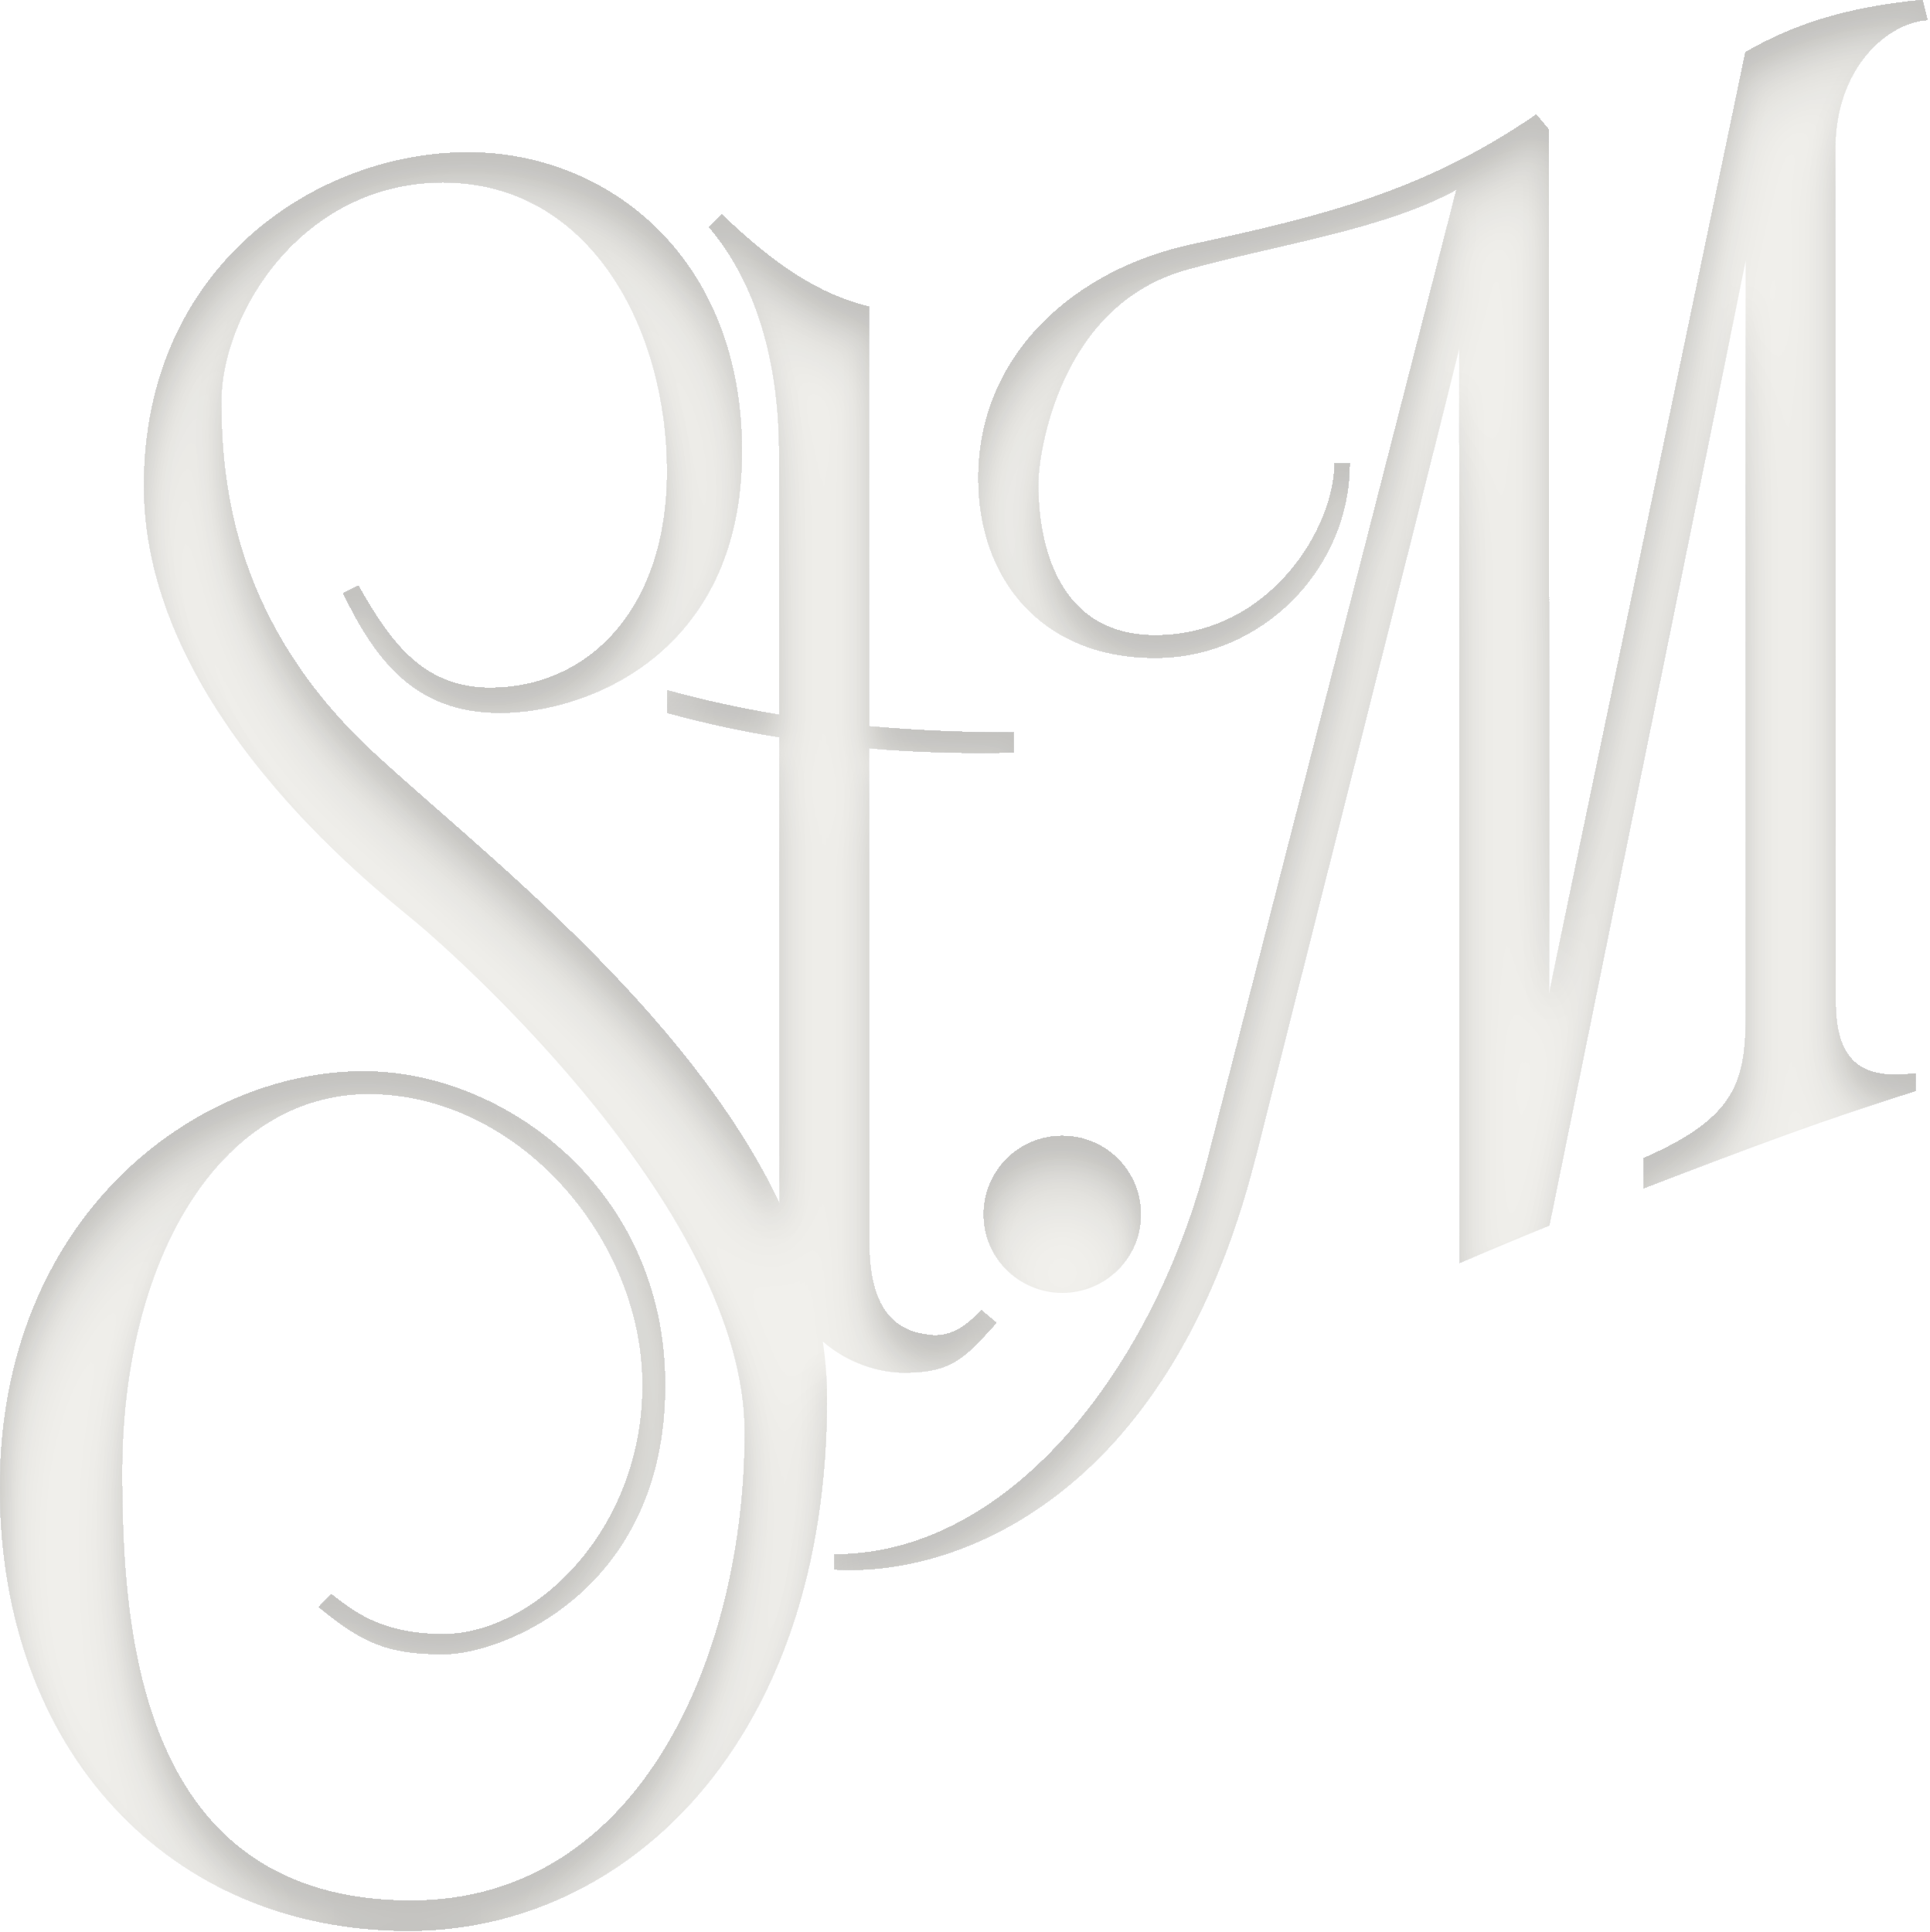
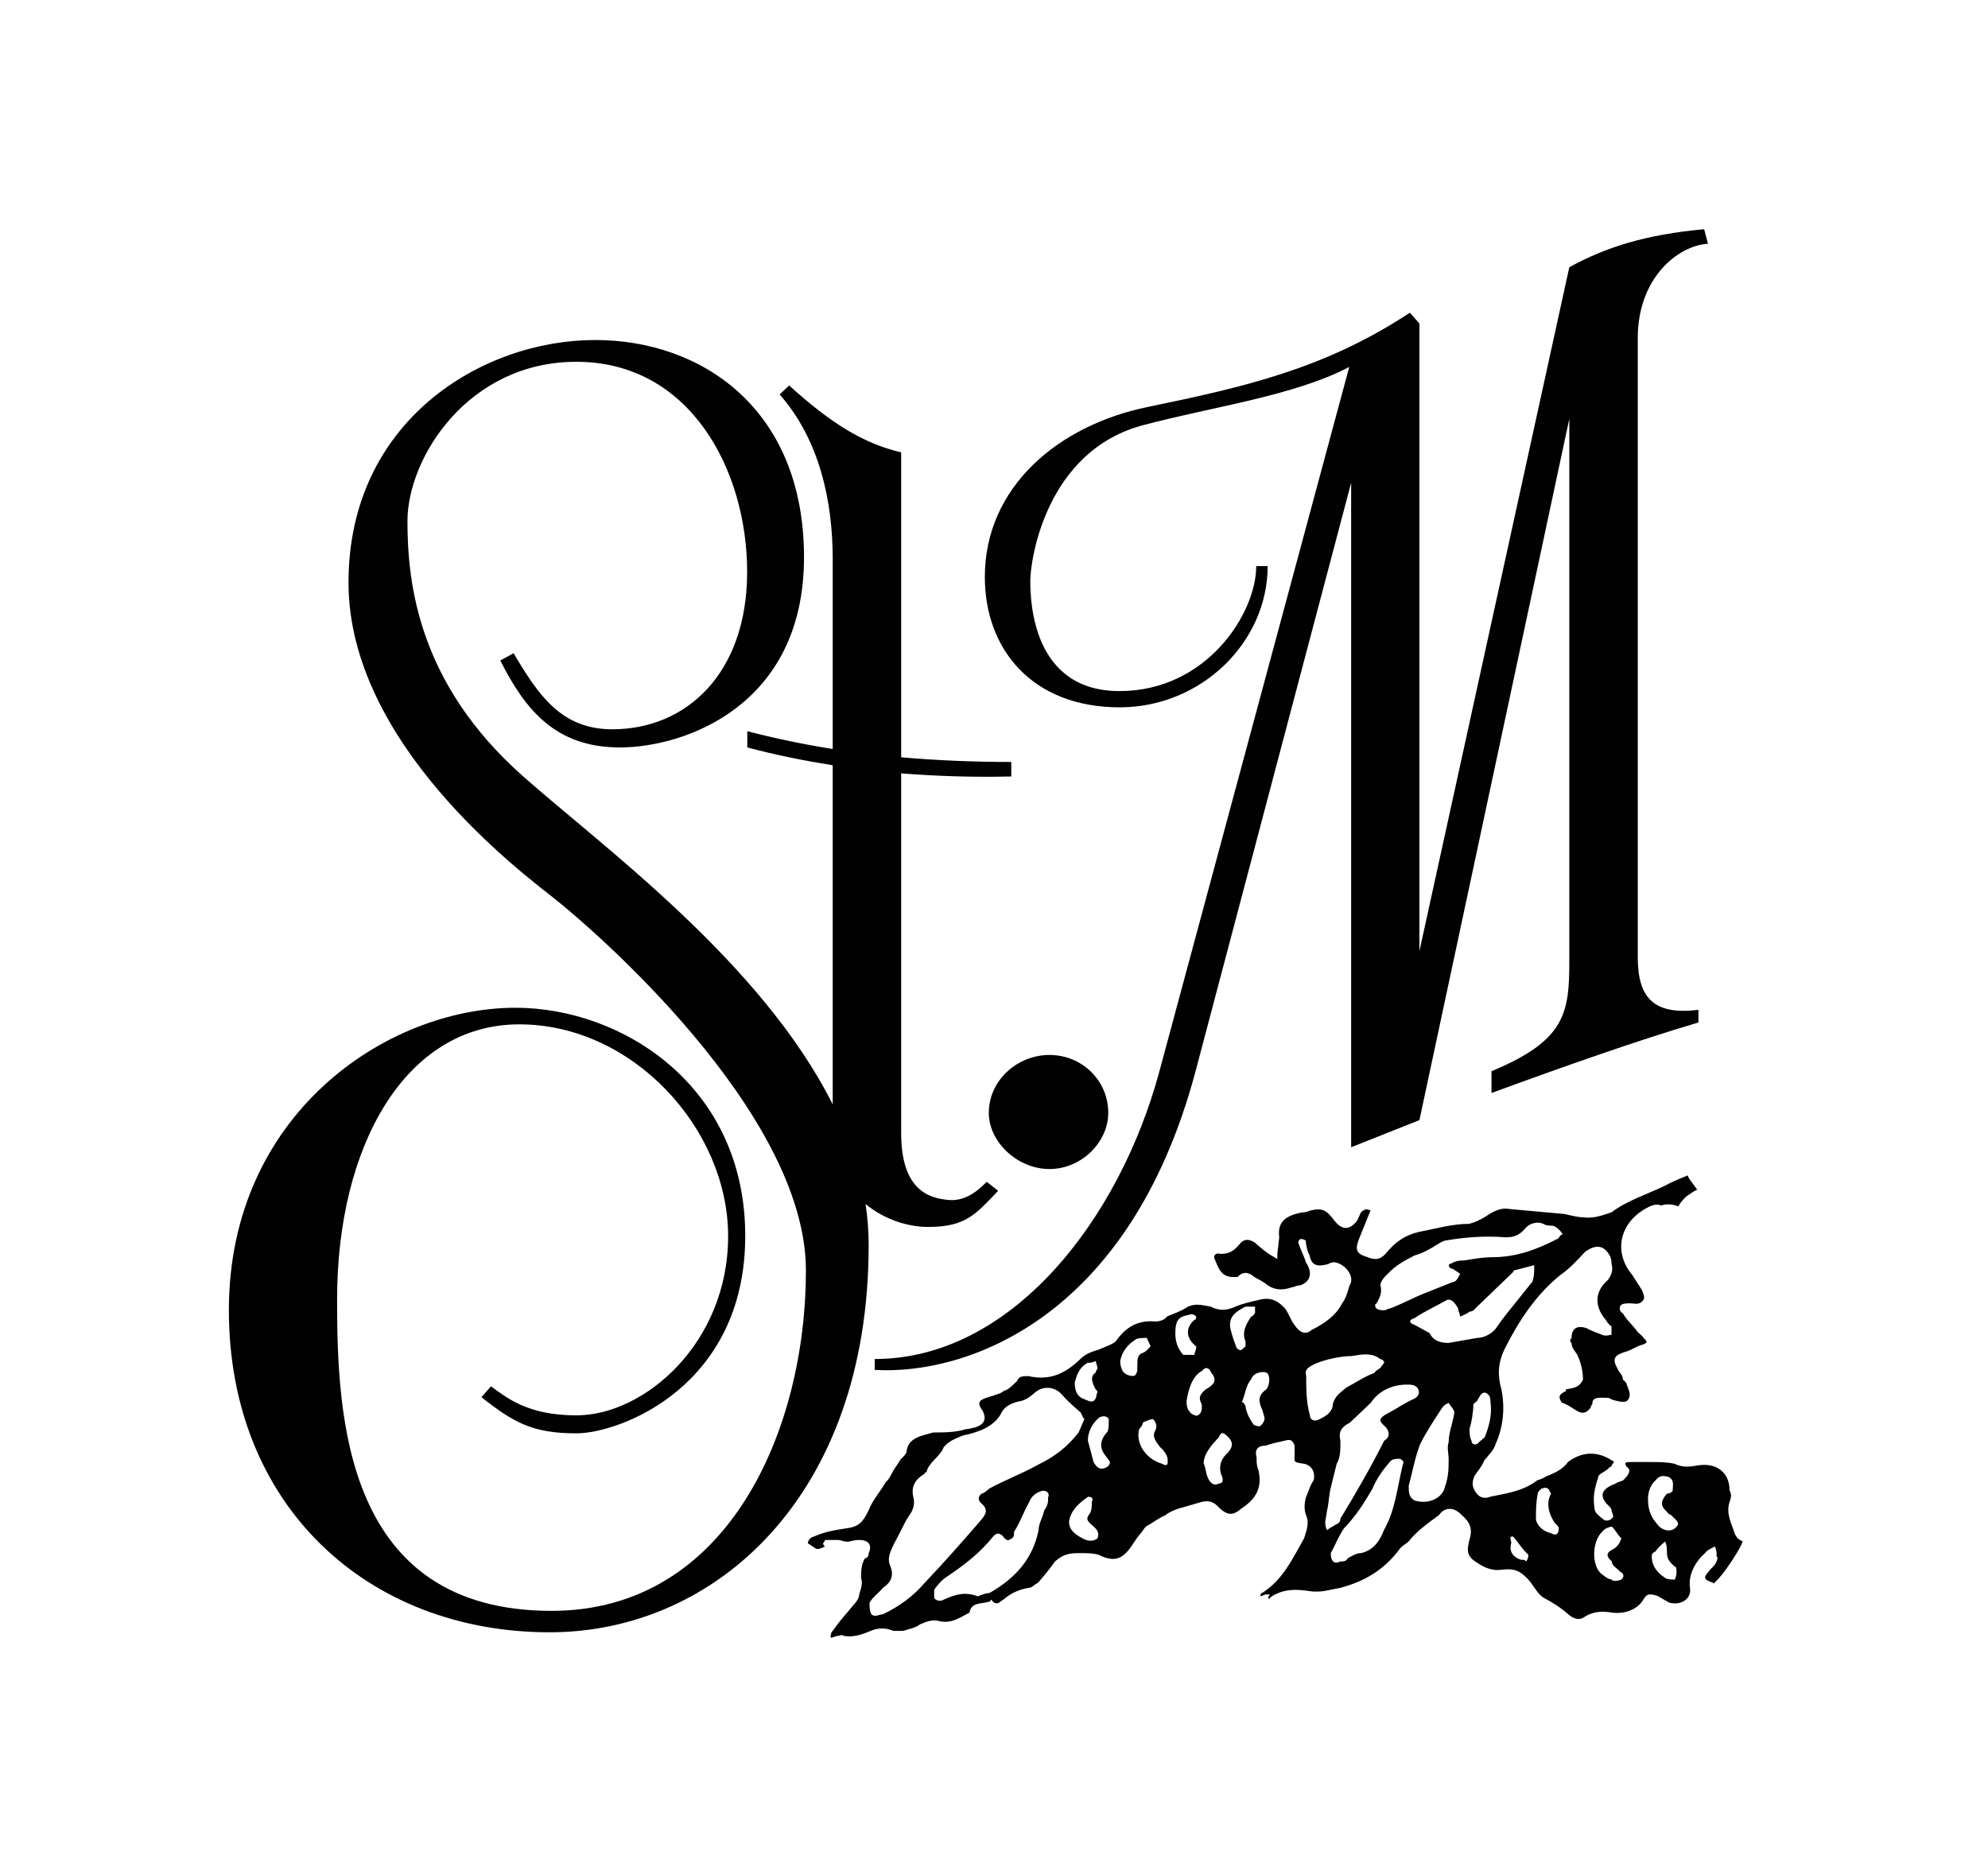
- <svg xmlns="http://www.w3.org/2000/svg" width="676" height="677" viewBox="0 0 676 677" fill="none">
-   <g filter="url(#filter0_i_903_261)">
-     <g filter="url(#filter1_i_903_261)">
-       <path d="M439.816 405.894L511.255 122.247L511.395 442.524L542.807 429.411L611.595 91.348L611.711 352.594C611.723 377.901 609.979 390.991 575.951 405.847V416.321C609.991 403.22 643.147 390.979 671.072 382.249V376.134C650.994 378.761 643.135 370.915 643.124 350.838L642.984 52.382C642.984 23.587 661.295 7.87 675.257 6.987L673.501 0C646.449 2.627 628.127 8.754 611.549 18.356L542.749 348.014L542.609 45.442L538.238 40.21C498.978 67.285 462.323 76.027 417.82 85.64C376.805 94.382 342.789 124.072 342.801 167.7C342.812 202.61 364.645 230.521 404.788 230.509C442.315 230.498 472.844 199.064 472.833 162.411H467.589C467.589 185.103 444.931 222.639 404.777 222.651C364.634 222.674 363.738 179.035 363.738 169.432C363.738 159.83 370.69 106.6 416.065 94.359C447.477 85.617 485.005 80.363 510.313 66.39L423.203 405.905C404.904 477.468 355.194 544.695 292.357 544.718V549.949C333.372 552.553 409.287 526.339 439.781 405.894" fill="#F1F0EC" />
-     </g>
-     <g filter="url(#filter2_i_903_261)">
-       <path d="M316.785 481.002C334.246 481.002 338.606 474.887 349.069 463.53L343.826 459.17C341.21 461.786 335.107 468.772 326.376 467.901C317.645 467.029 304.555 463.553 304.543 435.618L304.462 262.199C321.563 263.652 338.478 264.059 355.079 263.687V256.7C338.467 256.7 321.551 256.084 304.462 254.515L304.392 107.495C286.942 103.136 272.096 93.545 252.891 75.224L248.531 79.595C266.865 101.404 272.991 131.07 273.003 158.993L273.05 250.504C259.994 248.342 246.88 245.54 233.778 241.913V249.772C246.892 253.387 260.006 256.2 273.061 258.328L273.143 421.773C240.37 353.256 167.373 297.643 130.811 263.768C82.786 219.28 77.531 171.292 77.519 140.742C77.508 110.204 105.409 63.937 155.155 63.913C207.516 63.89 233.72 116.237 233.744 165.108C233.767 213.979 205.854 241.041 171.814 241.053C148.249 241.053 136.903 225.359 125.544 205.295L120.313 207.911C131.671 231.474 145.645 249.795 175.313 249.772C204.982 249.76 259.959 229.661 259.924 158.098C259.889 90.034 212.748 53.404 163.874 53.416C111.512 53.439 50.432 92.743 50.467 170.409C50.502 248.074 129.951 310 145.668 323.078C161.386 336.156 260.912 425.133 260.947 501.927C260.982 578.72 225.245 666.011 144.076 666.046C48.955 666.093 42.794 572.71 42.77 515.993C42.736 441.814 76.74 383.33 129.102 383.306C181.463 383.283 225.129 433.875 225.152 485.361C225.175 536.848 186.788 572.641 155.376 572.664C132.683 572.664 123.08 563.957 116.093 558.714L111.733 563.085C126.579 575.291 135.31 579.662 155.376 579.65C175.441 579.65 233.034 557.796 232.999 485.361C232.965 416.414 176.22 375.425 127.346 375.448C68.01 375.518 -0.046 427.039 2.38178e-05 521.282C0.047 613.781 59.418 676.59 143.192 676.555C219.119 676.52 289.779 611.037 289.721 489.732C289.721 483.106 289.209 476.561 288.279 470.086C297.033 477.689 308.008 480.99 316.773 480.99" fill="#F1F0EC" />
-     </g>
-     <g filter="url(#filter3_i_903_261)">
-       <path d="M372.178 453.043C387.361 453.043 399.672 440.732 399.672 425.55C399.672 410.368 387.361 398.057 372.178 398.057C356.995 398.057 344.684 410.368 344.684 425.55C344.684 440.732 356.995 453.043 372.178 453.043Z" fill="#F1F0EC" />
-     </g>
-   </g>
-   <defs>
-     <filter id="filter0_i_903_261" x="0" y="0" width="675.258" height="697.132" filterUnits="userSpaceOnUse" color-interpolation-filters="sRGB">
-       <feFlood flood-opacity="0" result="BackgroundImageFix" />
-       <feBlend mode="normal" in="SourceGraphic" in2="BackgroundImageFix" result="shape" />
-       <feColorMatrix in="SourceAlpha" type="matrix" values="0 0 0 0 0 0 0 0 0 0 0 0 0 0 0 0 0 0 127 0" result="hardAlpha" />
-       <feOffset dy="20.577" />
-       <feGaussianBlur stdDeviation="10.288" />
-       <feComposite in2="hardAlpha" operator="arithmetic" k2="-1" k3="1" />
-       <feColorMatrix type="matrix" values="0 0 0 0 0 0 0 0 0 0 0 0 0 0 0 0 0 0 0.1 0" />
-       <feBlend mode="normal" in2="shape" result="effect1_innerShadow_903_261" />
-     </filter>
-     <filter id="filter1_i_903_261" x="292.357" y="0" width="382.9" height="559.208" filterUnits="userSpaceOnUse" color-interpolation-filters="sRGB">
-       <feFlood flood-opacity="0" result="BackgroundImageFix" />
-       <feBlend mode="normal" in="SourceGraphic" in2="BackgroundImageFix" result="shape" />
-       <feColorMatrix in="SourceAlpha" type="matrix" values="0 0 0 0 0 0 0 0 0 0 0 0 0 0 0 0 0 0 127 0" result="hardAlpha" />
-       <feOffset dy="9.088" />
-       <feGaussianBlur stdDeviation="4.544" />
-       <feComposite in2="hardAlpha" operator="arithmetic" k2="-1" k3="1" />
-       <feColorMatrix type="matrix" values="0 0 0 0 0 0 0 0 0 0 0 0 0 0 0 0 0 0 0.1 0" />
-       <feBlend mode="normal" in2="shape" result="effect1_innerShadow_903_261" />
-     </filter>
-     <filter id="filter2_i_903_261" x="0" y="53.416" width="355.08" height="632.227" filterUnits="userSpaceOnUse" color-interpolation-filters="sRGB">
-       <feFlood flood-opacity="0" result="BackgroundImageFix" />
-       <feBlend mode="normal" in="SourceGraphic" in2="BackgroundImageFix" result="shape" />
-       <feColorMatrix in="SourceAlpha" type="matrix" values="0 0 0 0 0 0 0 0 0 0 0 0 0 0 0 0 0 0 127 0" result="hardAlpha" />
-       <feOffset dy="9.088" />
-       <feGaussianBlur stdDeviation="4.544" />
-       <feComposite in2="hardAlpha" operator="arithmetic" k2="-1" k3="1" />
-       <feColorMatrix type="matrix" values="0 0 0 0 0 0 0 0 0 0 0 0 0 0 0 0 0 0 0.1 0" />
-       <feBlend mode="normal" in2="shape" result="effect1_innerShadow_903_261" />
-     </filter>
-     <filter id="filter3_i_903_261" x="344.684" y="398.057" width="54.988" height="64.073" filterUnits="userSpaceOnUse" color-interpolation-filters="sRGB">
-       <feFlood flood-opacity="0" result="BackgroundImageFix" />
-       <feBlend mode="normal" in="SourceGraphic" in2="BackgroundImageFix" result="shape" />
-       <feColorMatrix in="SourceAlpha" type="matrix" values="0 0 0 0 0 0 0 0 0 0 0 0 0 0 0 0 0 0 127 0" result="hardAlpha" />
-       <feOffset dy="9.088" />
-       <feGaussianBlur stdDeviation="4.544" />
-       <feComposite in2="hardAlpha" operator="arithmetic" k2="-1" k3="1" />
-       <feColorMatrix type="matrix" values="0 0 0 0 0 0 0 0 0 0 0 0 0 0 0 0 0 0 0.1 0" />
-       <feBlend mode="normal" in2="shape" result="effect1_innerShadow_903_261" />
-     </filter>
-   </defs>
+ <svg xmlns="http://www.w3.org/2000/svg" width="115" height="108" viewBox="0 0 115 108" fill="none">
+   <path d="M64.11 64.38C64.11 62.49 62.57 61.03 60.71 61.03C58.85 61.03 57.2 62.5 57.2 64.38C57.2 66.06 58.85 67.63 60.71 67.63C62.57 67.63 64.11 66.06 64.11 64.38Z" fill="#010101" />
+   <path d="M50.09 69.67C51.19 70.58 52.57 70.98 53.68 70.98C55.88 70.98 56.43 70.25 57.74 68.89L57.08 68.37C56.75 68.68 55.98 69.52 54.88 69.42C53.78 69.32 52.13 68.9 52.13 65.55V44.74C54.28 44.91 56.41 44.97 58.5 44.92V44.08C56.41 44.08 54.28 44 52.13 43.81V26.17C49.93 25.65 48.07 24.49 45.65 22.3L45.1 22.82C47.41 25.44 48.17 29 48.17 32.35V43.33C46.53 43.07 44.88 42.73 43.23 42.3V43.24C44.88 43.68 46.53 44.01 48.17 44.27V63.89C44.05 55.67 34.87 48.99 30.27 44.92C24.23 39.58 23.57 33.82 23.57 30.15C23.57 26.48 27.08 20.93 33.34 20.93C39.93 20.93 43.22 27.21 43.22 33.08C43.22 38.95 39.71 42.19 35.42 42.19C32.46 42.19 31.14 40.2 29.71 37.79L28.94 38.21C30.37 41.04 32.12 43.24 35.86 43.24C39.6 43.24 46.51 40.83 46.51 32.24C46.51 23.65 40.58 19.67 34.43 19.67C27.84 19.67 20.16 24.38 20.16 33.7C20.16 43.02 30.15 50.46 32.13 52.03C34.11 53.6 46.62 64.28 46.62 73.5C46.62 82.72 42.12 93.19 31.91 93.19C19.94 93.19 19.5 81.98 19.5 75.18C19.5 66.28 23.45 59.26 30.04 59.26C36.63 59.26 42.12 65.33 42.12 71.51C42.12 77.69 37.29 81.88 33.34 81.88C30.49 81.88 29.28 80.83 28.4 80.2L27.85 80.83C29.72 82.3 30.81 82.92 33.34 82.92C35.87 82.92 43.11 80.2 43.11 71.5C43.11 62.8 35.97 58.3 29.82 58.3C22.35 58.3 13.24 64.48 13.24 75.79C13.24 87.1 21.26 94.43 31.8 94.43C41.35 94.43 50.25 86.58 50.25 72.02C50.25 71.22 50.19 70.44 50.07 69.66L50.09 69.67Z" fill="#010101" />
+   <path d="M64.77 40.92C69.49 40.92 73.33 37.15 73.33 32.75H72.67C72.67 35.47 69.82 39.98 64.76 39.98C59.7 39.98 59.6 34.74 59.6 33.59C59.6 32.44 60.48 26.05 66.19 24.58C70.14 23.53 74.86 22.9 78.05 21.23L67.07 61.97C64.76 70.56 58.51 78.62 50.6 78.62V79.25C55.76 79.56 65.31 76.42 69.16 61.97L78.16 27.93V66.37L82.11 64.8L90.78 24.23V55.58C90.78 58.62 90.56 60.19 86.28 61.97V63.23C90.56 61.66 94.74 60.19 98.25 59.15V58.42C95.72 58.73 94.74 57.79 94.74 55.38V19.55C94.74 16.09 97.05 14.21 98.8 14.1L98.58 13.26C95.18 13.57 92.87 14.31 90.78 15.46L82.11 55.02V18.72L81.56 18.09C76.62 21.34 72.01 22.38 66.41 23.54C61.25 24.59 56.97 28.15 56.97 33.38C56.97 37.57 59.72 40.92 64.77 40.92Z" fill="#010101" />
+   <path d="M100.38 88.8C100.16 88.13 99.83 87.56 100.05 86.89C100.16 86.6 100.16 86.41 100.05 86.22C100.05 85.17 99.28 84.59 98.18 84.78C97.63 84.88 97.3 84.88 96.86 84.68C96.42 84.58 95.98 84.58 95.54 84.58H94.33C94.11 84.58 93.89 84.58 94.11 84.87C94.44 85.06 94.11 85.44 93.89 85.64C93.67 85.74 93.56 85.74 93.45 85.83C92.68 86.12 92.46 86.5 93.01 87.07C93.23 87.26 93.23 87.36 93.23 87.45C93.34 87.64 93.34 87.83 93.23 87.83C93.23 87.93 92.9 88.02 92.79 87.93C92.57 87.74 92.24 87.55 92.24 87.26C92.13 86.59 92.24 86.11 92.46 85.44C92.46 85.25 92.9 85.15 93.12 84.87C93.193 84.87 93.23 84.837 93.23 84.77C93.34 84.58 93.45 84.58 93.23 84.48C92.35 83.91 91.47 84 90.7 84.58C90.37 85.06 89.82 85.25 89.38 85.44C89.27 85.54 88.94 85.63 88.94 85.63C88.06 86.3 87.07 86.4 86.19 86.59C85.97 86.69 85.64 86.69 85.42 86.4C85.2 86.11 85.09 85.83 85.31 85.35C85.53 85.06 85.75 84.78 85.86 84.49C86.08 84.2 86.41 83.92 86.52 83.53C86.96 82.57 87.07 81.42 86.85 80.37C86.63 79.6 86.63 78.84 87.07 77.98C87.84 76.45 88.83 74.92 90.25 73.77C90.8 73.39 91.24 72.91 91.68 72.43C92.34 71.95 92.78 72.05 93.11 72.62C93.22 72.81 93.22 73 93.22 73.1C93.33 73.48 93.22 73.77 93 74.06C92.23 74.73 92.23 75.59 92.89 76.36C93 76.55 93.11 76.65 93.22 76.74V77.22C93.11 77.22 92.89 77.32 92.67 77.22C92.45 77.12 92.12 77.03 91.79 76.84C91.24 76.65 90.91 76.84 90.91 77.41C90.8 77.51 90.8 77.6 90.91 77.7C90.91 77.99 91.13 78.18 91.24 78.37C91.46 78.85 91.57 79.33 91.57 79.81C91.35 80.29 91.02 80.29 90.58 80.38V80.48C90.14 80.67 90.14 80.86 90.36 81.15C90.69 81.25 90.91 81.44 91.24 81.63C91.57 81.82 91.79 81.73 92.01 81.44C92.01 81.34 92.12 81.25 92.12 81.15C92.12 80.86 92.45 80.86 92.67 80.86C93 80.86 93.11 80.86 93.22 80.96C93.55 81.06 93.88 81.15 94.1 81.06C94.43 80.77 94.21 80.39 94.1 80.1C94.1 80 93.99 79.91 93.88 79.81C93.88 79.52 93.66 79.43 93.55 79.14C93.22 78.57 93.44 78.37 94.1 78.18C94.43 78.08 94.65 77.89 94.98 77.8C95.31 77.7 95.31 77.61 95.09 77.42C94.98 77.23 94.76 77.13 94.65 76.94C94.43 76.65 94.1 76.37 93.88 75.98C93.66 75.88 93.66 75.6 93.77 75.5C93.88 75.4 94.1 75.4 94.32 75.4C94.54 75.4 94.76 75.5 94.98 75.3C95.2 75.11 95.09 74.92 94.98 74.63L94.43 73.77C93.22 72.33 93.77 70.52 95.53 69.75C95.76 69.67 95.96 69.67 96.09 69.74C96.39 69.64 96.73 69.65 97.09 69.79C97.1 69.76 97.12 69.73 97.14 69.7C97.22 69.56 97.34 69.43 97.45 69.31C97.54 69.21 97.65 69.15 97.76 69.07C97.87 68.99 97.98 68.92 98.1 68.86C98.13 68.85 98.15 68.84 98.18 68.83C98.05 68.64 97.91 68.45 97.77 68.27C97.71 68.19 97.66 68.1 97.63 68C97.21 68.17 96.77 68.34 96.3 68.6C95.31 69.08 94.1 69.46 93.23 70.13C92.68 70.32 92.13 70.51 91.58 70.42C91.25 70.42 90.92 70.32 90.48 70.23L87.3 69.94C86.75 69.84 86.31 70.13 85.87 70.42C85.54 70.61 85.32 70.71 84.99 70.8C84 70.8 83.01 71.09 82.03 71.28C81.26 71.47 80.71 71.85 80.16 72.52C79.83 72.9 79.5 72.9 79.06 72.71C78.4 72.52 78.4 72.23 78.62 71.66L79.28 70.03C79.06 69.93 78.95 69.93 78.73 70.13L78.51 70.61C78.07 71.18 77.63 71.18 77.19 70.61C76.75 70.04 76.53 69.84 75.76 70.04C75.613 70.107 75.467 70.14 75.32 70.14C74.33 70.33 73.89 70.71 74 71.58L73.89 72.54V72.83L73.56 72.64C73.23 72.45 72.9 72.16 72.57 71.87C72.24 71.68 72.02 71.68 71.8 71.87C71.47 72.25 71.25 72.54 70.59 72.54C70.37 72.44 70.15 72.64 70.26 72.83C70.48 73.31 70.59 73.88 71.36 73.88H71.58C71.873 73.56 72.203 73.56 72.57 73.88C72.9 74.07 73.12 74.17 73.34 74.36C73.78 74.65 74.22 74.65 74.77 74.46C74.88 74.46 74.99 74.36 75.21 74.36C75.76 74.17 75.98 73.69 75.54 73.02C75.43 72.64 75.21 72.25 75.1 71.87C75.1 71.77 75.21 71.68 75.21 71.68C75.32 71.68 75.43 71.68 75.54 71.78C75.54 72.07 75.65 72.45 75.76 72.64C75.87 73.21 76.2 73.31 76.86 73.12C76.97 73.02 77.19 73.02 77.19 73.02C77.85 73.12 78.4 73.88 78.07 74.36C77.96 74.74 77.85 75.13 77.63 75.41C77.3 76.08 76.64 76.56 75.87 76.94C75.54 77.23 75.21 77.13 74.88 76.65C74.66 76.36 74.55 75.98 74.33 75.69C73.89 75.21 73.45 75.02 72.79 75.21C72.35 75.31 71.91 75.4 71.47 75.59C71.03 75.78 70.59 75.88 70.04 75.59C69.49 75.49 69.16 75.4 68.72 75.59C68.28 75.88 67.95 75.97 67.51 76.16C67.4 76.35 67.07 76.45 66.85 76.45C65.75 76.35 65.09 76.83 64.54 77.6C64.32 77.79 63.99 77.89 63.55 78.08C63.22 78.18 62.89 78.27 62.56 78.56C61.68 79.42 60.8 79.9 59.49 79.61C59.16 79.61 58.94 79.61 58.83 79.9C58.61 80.09 58.39 80.38 58.06 80.47C57.84 80.66 57.62 80.66 57.4 80.76C56.74 80.95 56.41 81.05 56.85 81.62C57.07 82.1 56.96 82.39 56.41 82.58C56.3 82.58 56.08 82.68 55.86 82.68C55.31 82.87 54.54 82.87 53.99 82.87C53.33 83.06 52.56 83.16 52.45 83.92C52.45 84.11 52.23 84.3 52.12 84.4L51.68 85.07C51.57 85.26 51.46 85.55 51.24 85.74C50.91 86.31 50.47 86.79 50.25 87.37C49.92 88.04 49.7 88.33 48.93 88.42C48.27 88.52 47.72 88.61 47.06 88.9C46.95 88.9 46.73 89.09 46.73 89.28L47.17 89.57C47.28 89.67 47.5 89.57 47.72 89.47C47.72 89.47 47.61 89.37 47.61 89.28C47.72 89.18 47.72 89.09 47.72 89.09H48.49C48.6 89.09 48.82 89.19 49.04 89.19C49.15 89.19 49.37 89.09 49.7 89.09C50.25 89.09 50.47 89.38 50.25 89.86C50.25 90.05 50.14 90.15 50.03 90.15C49.81 90.53 49.81 90.92 49.81 91.3C49.92 91.59 49.81 91.87 49.7 92.26C49.7 92.55 49.37 92.83 49.15 93.12C48.82 93.5 48.49 93.89 48.16 94.36C48.05 94.46 48.05 94.65 48.05 94.74C48.27 94.74 48.27 94.64 48.49 94.64C48.49 94.64 48.71 94.54 48.82 94.64C49.37 94.74 49.92 94.54 50.36 94.35C50.8 94.16 51.24 94.16 51.68 94.35H52.23C52.56 94.25 53 94.16 53.22 93.97C53.66 93.78 53.99 93.68 54.32 93.78C55.09 93.97 55.64 93.49 56.08 93.3C56.19 92.63 56.85 92.82 57.29 92.63C57.29 92.53 57.4 92.53 57.4 92.63C57.73 92.92 57.84 92.63 58.06 92.53C58.5 92.15 58.94 91.96 59.49 91.86C59.71 91.86 59.82 91.67 60.04 91.57C60.37 91.19 60.7 90.8 61.03 90.33C61.47 89.95 61.8 89.85 62.35 89.85C62.9 89.85 63.23 89.85 63.56 89.95C64.33 90.33 64.77 90.24 65.21 89.76C65.54 89.38 65.65 89.09 65.98 88.71C66.09 88.61 66.2 88.33 66.42 88.23C66.64 88.13 66.97 87.85 67.41 87.66C67.63 87.47 68.07 87.28 68.51 87.18L69.5 86.89C69.94 86.79 70.16 86.89 70.38 87.08C70.93 87.65 71.26 87.75 71.81 87.27C72.69 86.7 73.02 86.03 72.8 85.07C72.69 84.78 72.69 84.59 72.69 84.3C72.58 83.92 72.69 83.63 73.24 83.63C73.46 83.53 73.9 83.44 74.34 83.34C74.67 83.24 74.78 83.34 74.89 83.63V84.11C74.89 84.59 74.78 84.59 75.44 84.68C75.88 84.78 76.1 85.16 75.99 85.64C75.77 85.93 75.66 86.41 75.55 86.6C75.44 86.98 75.44 87.37 75.55 87.65C75.77 88.13 75.55 88.61 75.44 88.99C74.78 90.14 74.23 91.38 73.02 92.15C72.91 92.15 72.91 92.34 72.91 92.34C73.02 92.34 73.13 92.24 73.24 92.24H73.46C73.24 92.53 73.46 92.53 73.46 92.43C74.23 91.86 75.11 91.95 75.77 92.05C76.43 92.15 76.98 91.95 77.53 91.86C78.96 91.48 80.06 90.81 80.93 89.66C81.04 89.47 81.26 89.37 81.48 89.18C81.92 88.61 82.58 88.13 83.24 87.65C83.57 87.17 84.12 87.17 84.56 87.65C85 88.03 85.22 88.42 85 89.09C84.89 89.57 84.78 89.95 85.33 90.33C85.77 90.62 86.21 90.9 86.87 90.81C87.64 90.71 87.97 90.91 88.41 91.38C88.74 91.76 88.96 92.24 89.29 92.43C89.84 92.72 90.28 93 90.72 93.39C90.94 93.58 91.27 93.77 91.6 93.58C92.15 93.2 92.7 93.2 93.25 93.29C94.02 93.39 94.68 93.1 95.01 92.62C95.23 92.24 95.34 92.14 95.89 92.33L96.55 92.71C97.21 92.9 97.87 92.52 97.76 91.85C97.65 91.08 98.09 90.32 98.64 89.84C98.75 89.65 99.08 89.55 99.19 89.46C99.3 89.65 99.3 89.84 99.3 90.03C99.41 90.13 99.3 90.32 99.3 90.32C99.19 90.61 99.08 90.61 98.86 90.89C98.53 91.27 98.53 91.37 99.08 91.56C99.1 91.58 99.12 91.59 99.14 91.61C99.53 91.23 99.79 90.88 100.16 90.33C100.36 90.03 100.64 89.57 100.74 89.35C100.74 89.35 100.78 89.26 100.81 89.16C100.61 89.1 100.46 88.96 100.39 88.79L100.38 88.8ZM62.94 78.84C63.05 78.84 63.16 78.84 63.38 78.74L63.49 79.12C63.49 79.22 63.38 79.31 63.38 79.41C63.05 79.6 63.16 79.98 63.38 80.37C63.38 80.37 63.49 80.47 63.49 80.56C63.38 80.66 63.49 80.85 63.27 81.04C63.16 81.14 62.94 81.04 62.72 80.94C62.39 80.84 62.17 80.56 62.17 79.98C62.28 79.6 62.39 79.12 62.94 78.83V78.84ZM60.63 86.6C60.63 86.89 60.63 87.08 60.41 87.37C60.3 87.85 60.08 88.14 60.08 88.52C59.75 90.15 58.76 91.3 57.23 92.16C57.01 92.16 56.79 92.26 56.57 92.35C55.8 92.06 55.25 92.25 54.59 92.54C54.48 92.64 54.15 92.64 54.04 92.44V91.96C54.26 91.67 54.48 91.39 54.81 91.19C55.8 90.52 56.68 89.85 57.45 88.89C57.67 88.637 57.89 88.67 58.11 88.99C58.33 89.18 58.33 89.09 58.55 88.99C58.66 88.89 58.66 88.8 58.66 88.61C58.99 88.13 59.21 87.46 59.54 86.89C59.65 86.6 59.87 86.41 60.09 86.32C60.42 86.13 60.75 86.32 60.64 86.61L60.63 86.6ZM59.97 84.78C59.09 85.26 58.1 85.64 57.22 86.12C57.11 86.22 56.89 86.41 56.78 86.41C56.56 86.6 56.56 86.79 56.78 86.98C57.22 87.36 57 87.65 56.67 88.03C55.68 89.18 54.58 90.42 53.49 91.57C52.83 92.34 52.06 92.91 51.07 93.39C50.85 93.39 50.63 93.58 50.41 93.39C50.3 93.2 50.3 92.91 50.3 92.72C50.52 92.34 50.85 92.15 51.07 91.86C51.51 91.57 51.73 91.19 51.51 90.62C51.29 90.14 51.51 89.76 51.73 89.28C52.06 88.71 52.28 88.13 52.61 87.65C52.83 87.36 52.94 86.98 52.83 86.6C52.72 86.12 52.83 85.64 53.49 85.26C53.49 85.16 53.6 85.16 53.6 85.16C53.71 84.59 54.37 84.3 54.59 83.72C54.92 83.34 55.25 83.24 55.69 83.05C56.57 82.86 57.45 82.57 57.89 81.81C58.11 81.33 58.55 81.14 59.1 81.04C59.43 80.94 59.65 80.75 59.87 80.56C60.31 80.18 60.97 80.18 61.41 80.66C61.74 81.04 62.07 81.33 62.51 81.71C62.62 81.9 62.62 82 62.73 82.09L62.4 82.86C61.74 83.72 60.97 84.3 59.98 84.77L59.97 84.78ZM63.49 88.99C63.27 89.18 62.94 89.18 62.61 88.99C62.06 88.7 61.84 88.42 61.84 88.03C61.95 87.36 62.39 86.98 62.94 86.59C63.16 86.59 63.27 86.69 63.16 86.88C63.16 87.07 63.16 87.36 63.05 87.55C62.83 87.84 62.83 87.93 63.16 88.22L63.27 88.32C63.49 88.51 63.6 88.7 63.49 88.99ZM64.03 84.87C63.7 85.06 63.48 84.97 63.26 84.58L62.93 83.34C62.93 82.86 63.15 82.38 63.59 82C63.81 81.9 64.03 81.9 64.14 82.1C64.14 82.39 64.14 82.77 64.03 82.87C63.59 83.35 63.59 83.83 64.03 84.31C64.14 84.5 64.36 84.6 64.03 84.88V84.87ZM65.79 79.22C65.79 79.41 65.68 79.6 65.57 79.6C65.46 79.6 65.24 79.6 65.02 79.41C64.91 79.31 64.8 79.03 64.8 78.74C64.91 78.17 65.24 77.78 65.68 77.5C65.79 77.4 66.12 77.4 66.34 77.4L66.56 77.88C66.45 77.98 66.34 78.17 66.12 78.26C65.79 78.36 65.79 78.64 65.79 79.03V79.22ZM67.22 84.68C66.23 84.39 65.68 83.44 65.9 82.67C66.01 82.57 66.12 82.38 66.12 82.29C66.34 82.19 66.56 82.1 66.67 82.1C66.78 82.1 66.89 82.39 66.89 82.48C66.89 82.57 66.89 82.67 66.78 82.86C66.67 83.15 66.89 83.43 67.11 83.72C67.33 83.91 67.55 84.2 67.55 84.49C67.55 84.68 67.55 84.87 67.22 84.68ZM68.43 78.36C68.1 77.98 67.99 77.59 67.99 77.12C67.99 76.35 68.21 76.16 68.76 76.07C68.98 75.97 69.09 76.07 69.2 76.17C69.2 76.17 69.2 76.36 69.09 76.36C68.54 76.84 68.65 77.41 69.09 77.8L69.2 77.9C69.2 78.09 69.09 78.28 69.09 78.38H68.43V78.36ZM69.52 81.23V81.52C69.52 81.62 69.41 81.9 69.19 81.9C69.19 81.9 68.86 81.8 68.86 81.71C68.64 81.52 68.64 81.23 68.64 81.04C68.75 80.37 68.97 79.6 69.52 79.32C69.74 79.03 69.96 79.13 70.07 79.42C70.4 79.8 70.29 80.09 69.74 80.38C69.41 80.67 69.3 80.86 69.52 81.24V81.23ZM71.06 84.01C70.62 84.39 70.51 84.78 70.62 85.25C70.73 85.44 70.84 85.82 70.51 85.82C70.18 86.01 69.96 85.72 69.85 85.44C69.74 85.16 69.74 84.87 69.63 84.67C69.63 84.1 70.07 83.62 70.51 83.14C70.62 82.85 70.73 82.85 70.95 83.04C71.28 83.33 71.39 83.61 71.06 84V84.01ZM71.5 77.88C71.39 77.59 71.28 77.31 71.17 76.83C71.06 76.16 71.5 75.87 72.05 75.59H72.6V75.97C72.49 76.07 72.49 76.16 72.38 76.16C72.05 76.64 71.83 77.12 72.05 77.6V77.89L71.83 78.08C71.72 78.18 71.5 77.98 71.5 77.89V77.88ZM73.26 80.37C72.71 80.75 72.82 81.14 73.04 81.61C73.04 81.71 73.15 81.9 73.15 82.09C73.15 82.19 73.04 82.38 72.93 82.47C72.93 82.57 72.49 82.47 72.49 82.37C72.27 82.08 72.05 81.6 72.05 81.32C71.94 81.22 71.94 81.13 71.94 81.13H71.83C72.05 80.65 72.05 80.17 72.38 79.79C72.49 79.41 73.04 79.31 73.26 79.41C73.48 79.51 73.48 80.08 73.26 80.37ZM79.63 75.4C79.85 75.02 79.96 74.73 79.85 74.35C79.85 74.16 80.07 73.87 80.29 73.68C80.73 73.2 81.28 72.91 81.83 72.63C82.16 72.53 82.38 72.44 82.71 72.25C82.93 72.15 83.26 71.87 83.59 71.77C84.69 71.58 85.9 71.48 87.1 71.58C87.54 71.58 87.87 71.48 88.2 71.1C88.42 70.81 88.86 70.62 89.3 70.81C89.41 70.91 89.74 70.91 89.85 70.91C90.07 71.01 90.18 71.1 90.4 71.39C90.18 71.49 90.18 71.68 90.07 71.68C88.97 72.25 87.76 72.73 86.34 72.73C85.79 72.73 85.24 72.83 84.69 72.92C84.47 72.92 84.25 72.92 83.92 73.11C83.92 73.11 83.81 73.11 83.81 73.21C83.81 73.31 83.92 73.4 84.03 73.4L84.47 73.69C84.36 73.88 84.25 74.17 84.03 74.17L82.6 74.74C81.83 75.03 81.17 75.41 80.4 75.7C80.29 75.7 80.18 75.8 80.07 75.8C79.96 75.8 79.74 75.8 79.63 75.7C79.52 75.6 79.52 75.41 79.63 75.41V75.4ZM75.78 81.9C75.56 81.13 75.56 80.37 75.56 79.6C75.45 79.22 75.67 79.12 76 78.93C76.66 78.64 77.54 78.45 78.2 78.45C78.75 78.35 79.3 78.26 79.74 78.55C79.85 78.65 80.07 78.65 80.07 78.84L79.85 79.13C79.74 79.23 79.52 79.32 79.52 79.42C78.97 79.61 78.42 79.99 77.87 80.28C77.54 80.57 77.21 80.76 77.1 81.24C77.1 81.62 76.77 81.91 76.33 82.1C76 82.29 75.78 82.1 75.78 81.91V81.9ZM81.16 84.68C80.83 86.02 80.72 87.36 80.06 88.51C79.84 89.08 79.51 89.66 78.74 89.85C78.41 89.85 78.19 90.04 77.97 90.14C77.86 90.33 77.75 90.33 77.53 90.33C77.2 90.52 76.98 90.33 76.98 89.85C77.2 89.47 77.42 88.89 77.75 88.41C78.41 87.74 78.96 86.88 79.4 86.11C79.62 85.54 80.06 84.96 80.39 84.58C80.5 84.39 80.83 84.39 80.94 84.39C81.05 84.39 81.27 84.58 81.16 84.68ZM80.18 81.81C79.74 82.1 79.74 82.19 80.18 82.58C80.4 82.87 80.4 83.15 80.07 83.35C79.3 84.88 78.42 86.41 77.54 87.85C77.54 88.04 77.43 88.14 77.21 88.23C77.1 88.33 76.99 88.33 76.77 88.52C76.66 88.33 76.66 88.14 76.66 88.04L76.77 87.37C76.88 86.89 76.88 86.41 76.99 86.03L77.32 84.69C77.54 84.31 77.54 83.92 77.54 83.35C77.43 82.87 77.54 82.58 78.09 82.3L79.3 81.15C79.74 80.48 80.51 80.1 81.39 80.1C81.61 80.1 81.94 80.1 82.05 80.39C82.16 80.68 81.94 80.87 81.72 80.96C81.28 81.15 80.73 81.53 80.18 81.82V81.81ZM83.8 83.44C83.69 83.73 83.8 84.11 83.8 84.4C83.8 84.88 83.8 85.45 83.58 86.03C83.47 86.6 82.7 87.08 81.82 86.8C81.49 86.61 81.49 86.32 81.49 85.94C81.71 85.17 81.82 84.41 82.15 83.55C82.48 82.88 82.92 82.21 83.36 81.54C83.47 81.35 83.58 81.25 83.8 81.16C83.91 81.35 84.13 81.54 84.13 81.73C84.02 82.4 83.8 82.88 83.8 83.45V83.44ZM83.8 77.69C83.36 77.69 82.92 77.59 82.7 77.12L81.82 76.64C81.49 76.54 81.49 76.35 81.82 76.26C82.37 75.88 83.03 75.59 83.69 75.21C83.91 75.11 84.13 75.31 84.35 75.69C84.35 75.88 84.46 75.98 84.46 76.17C84.68 76.07 84.9 75.98 85.01 75.88C85.23 75.88 85.34 75.69 85.45 75.59L87.54 73.58C87.54 73.513 87.577 73.48 87.65 73.48L88.75 73.19C88.75 73.57 88.75 73.86 88.64 74.15L87.87 75.11C87.43 75.68 86.99 76.16 86.55 76.83C86.33 77.12 85.89 77.4 85.45 77.4L83.8 77.69ZM85.12 83.34C85.01 83.15 85.01 82.86 85.01 82.67C85.12 82.29 85.23 81.71 85.23 81.23L85.45 81.04C85.56 80.85 85.67 80.56 85.89 80.56C86.22 80.66 86.22 80.94 86.22 81.13C86.33 81.9 86.11 82.57 85.89 83.14L85.56 83.43C85.45 83.62 85.12 83.62 85.12 83.33V83.34ZM88.3 90.33C88.19 90.23 88.08 90.23 87.97 90.23C87.42 90.04 87.31 89.66 87.42 89.27C87.42 89.08 87.31 88.98 87.42 88.89H87.53C87.86 89.27 88.08 89.66 88.41 89.94C88.41 90.04 88.41 90.13 88.3 90.32V90.33ZM89.73 88.7C89.29 88.6 88.96 88.32 88.85 87.93C88.85 87.45 88.85 86.88 88.96 86.4C88.96 86.3 89.07 86.21 89.18 86.11C89.29 86.11 89.4 86.01 89.51 86.11C89.62 86.11 89.62 86.3 89.73 86.4C89.4 86.97 89.62 87.64 89.95 88.12C90.06 88.22 90.17 88.31 90.17 88.41C90.17 88.7 90.06 88.89 89.73 88.7ZM93.79 91.38C93.57 91.48 93.24 91.48 93.24 91.38C93.02 91.38 92.69 91.09 92.58 91C92.03 90.43 92.14 89.09 92.69 88.61C92.8 88.42 93.13 88.32 93.24 88.32C93.46 88.51 93.57 88.8 93.79 88.99C93.68 89.37 93.46 89.56 93.24 89.66C92.91 89.85 92.91 90.04 93.24 90.33C93.24 90.62 93.57 90.71 93.68 90.9C93.9 91 94.01 91.19 93.79 91.38ZM96.87 91.38C96.76 91.38 96.43 91.38 96.32 91.28C95.88 90.99 95.55 90.61 95.55 90.04C95.55 89.94 95.55 89.85 95.77 89.75C95.88 89.56 96.1 89.37 96.32 89.18C96.43 89.37 96.43 89.66 96.43 89.85C96.43 90.14 96.54 90.33 96.87 90.62C96.98 90.62 96.98 90.81 96.98 90.91C96.98 91.01 96.98 91.2 96.87 91.39V91.38ZM96.98 88.32C96.76 88.61 96.32 88.61 95.99 88.32C95.55 87.84 95.33 87.46 95.33 86.69C95.33 86.4 95.44 85.92 95.77 85.64C95.99 85.35 96.21 85.35 96.54 85.45C96.87 85.64 96.76 85.93 96.76 86.22C96.76 86.32 96.54 86.41 96.43 86.41C96.1 86.79 95.99 87.08 96.43 87.46C96.54 87.65 96.76 87.65 96.76 87.75C96.98 87.94 97.2 88.13 96.98 88.32Z" fill="#010101" />
</svg>
